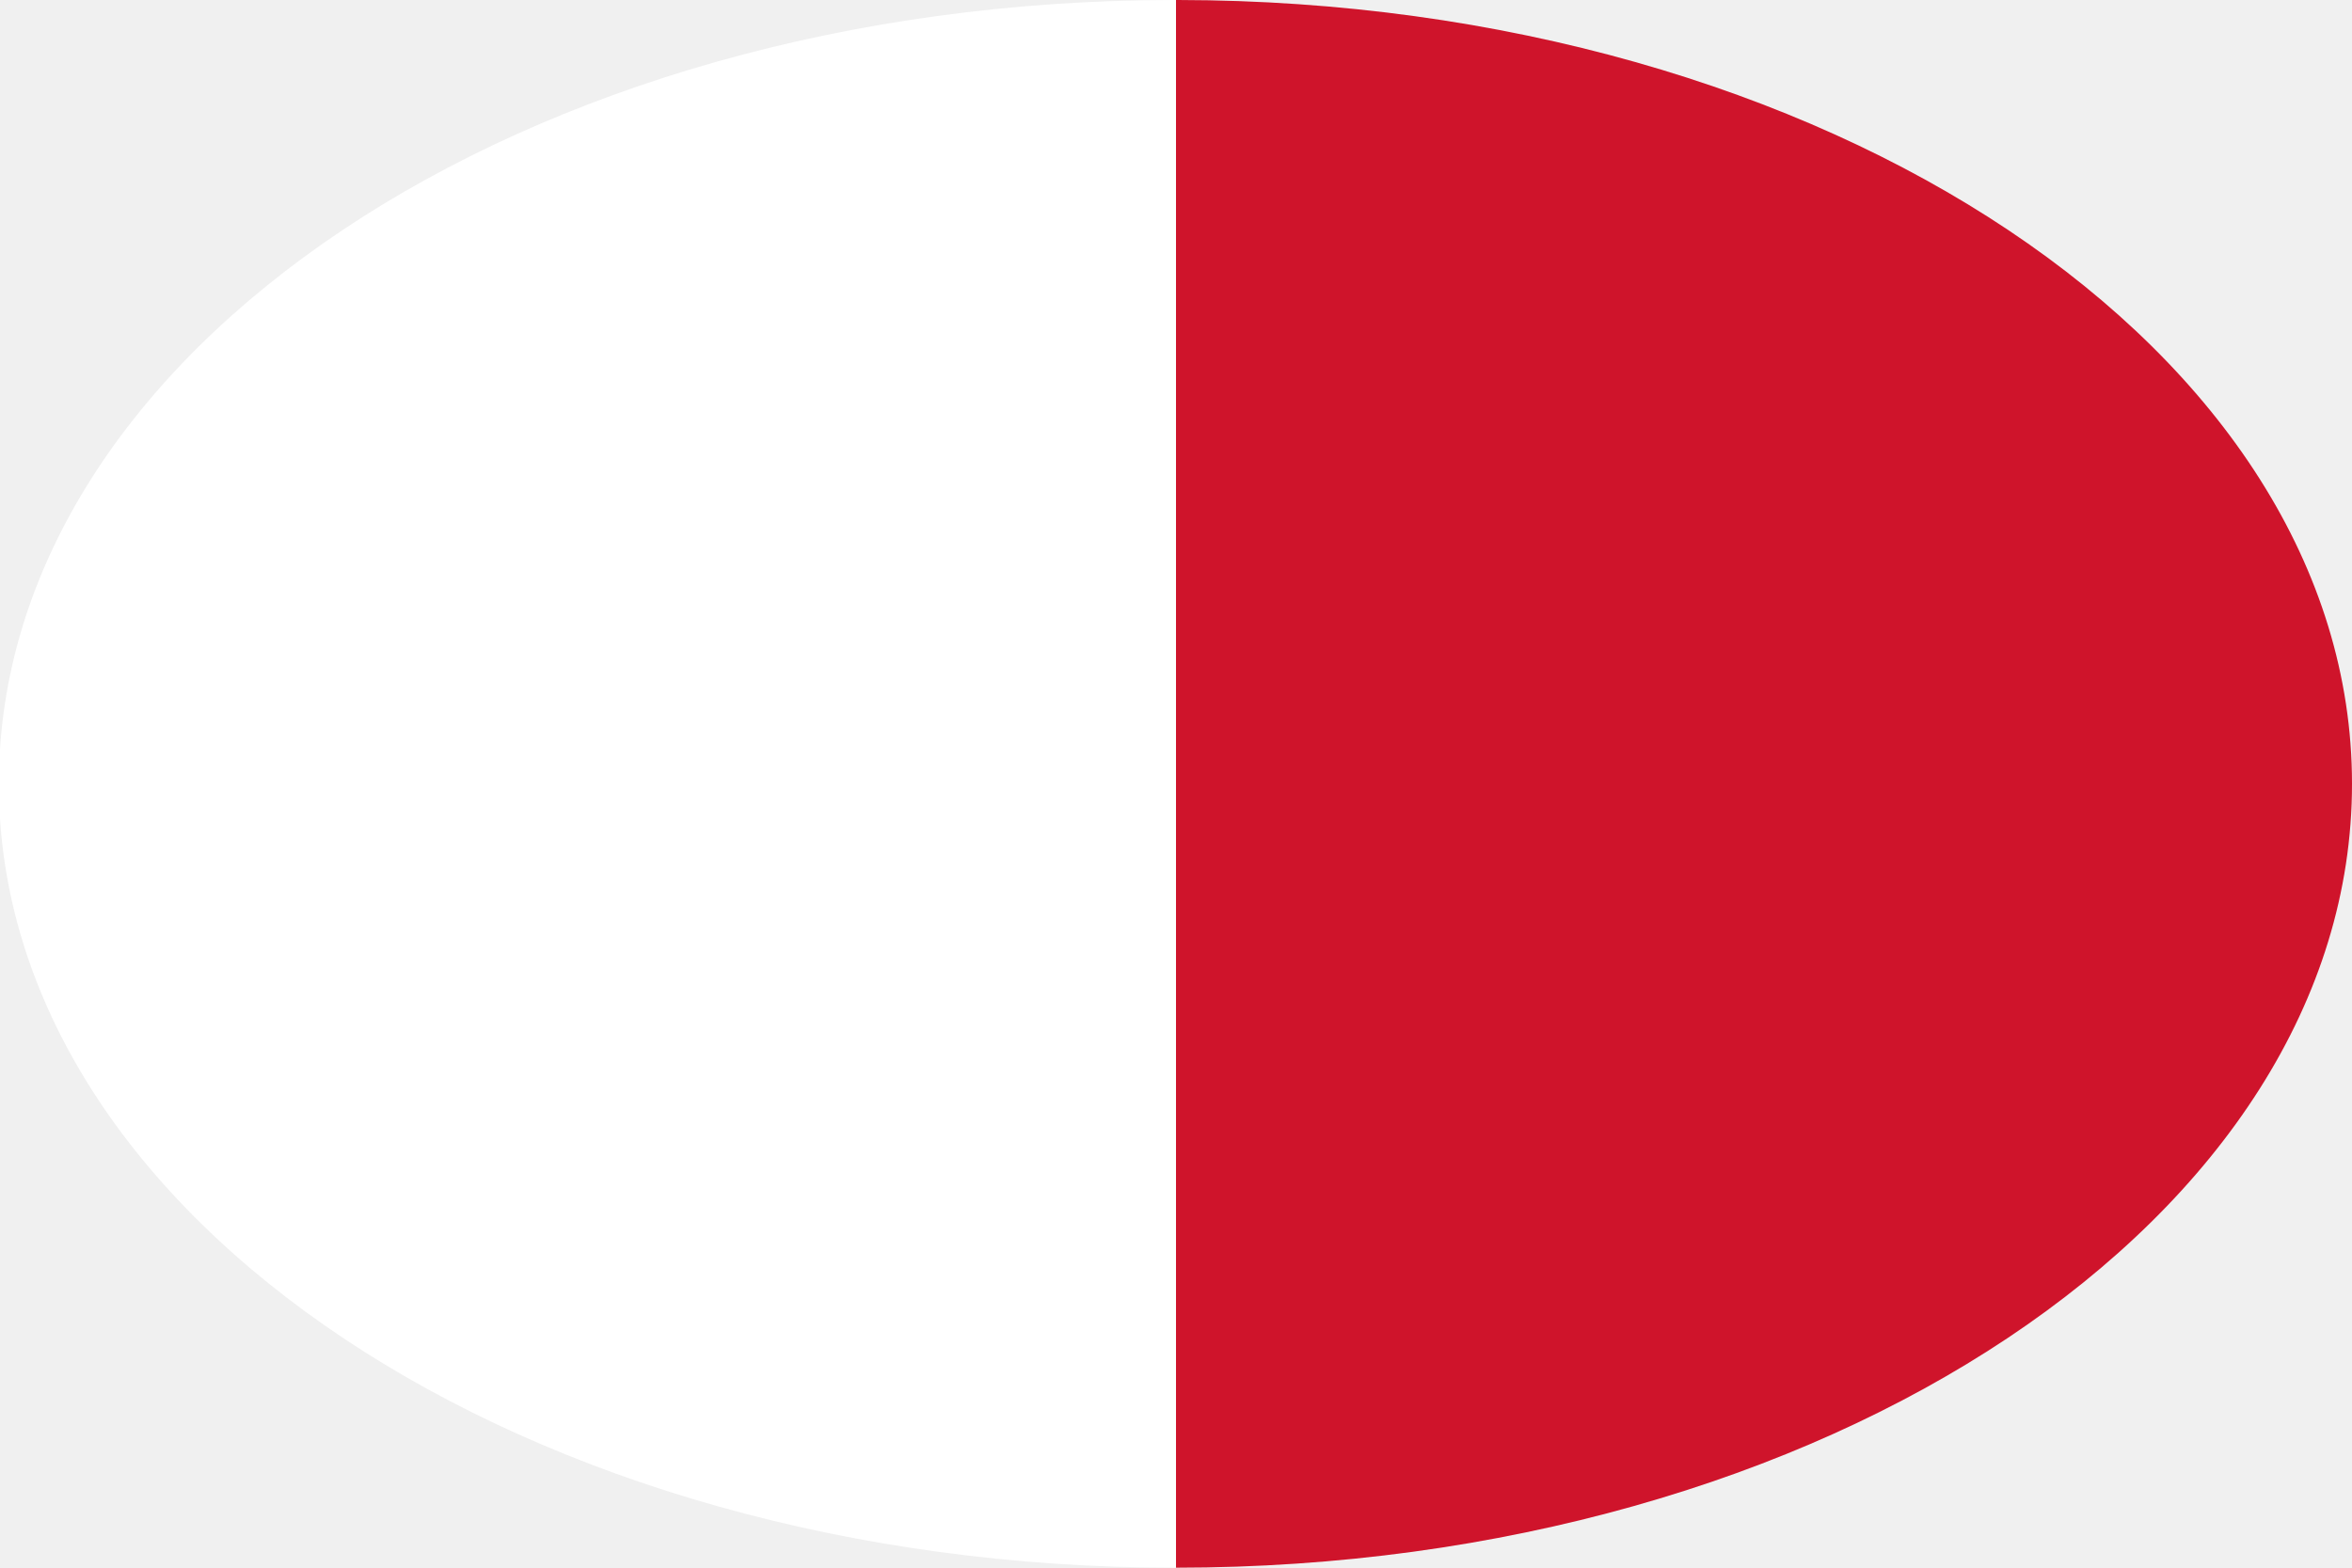
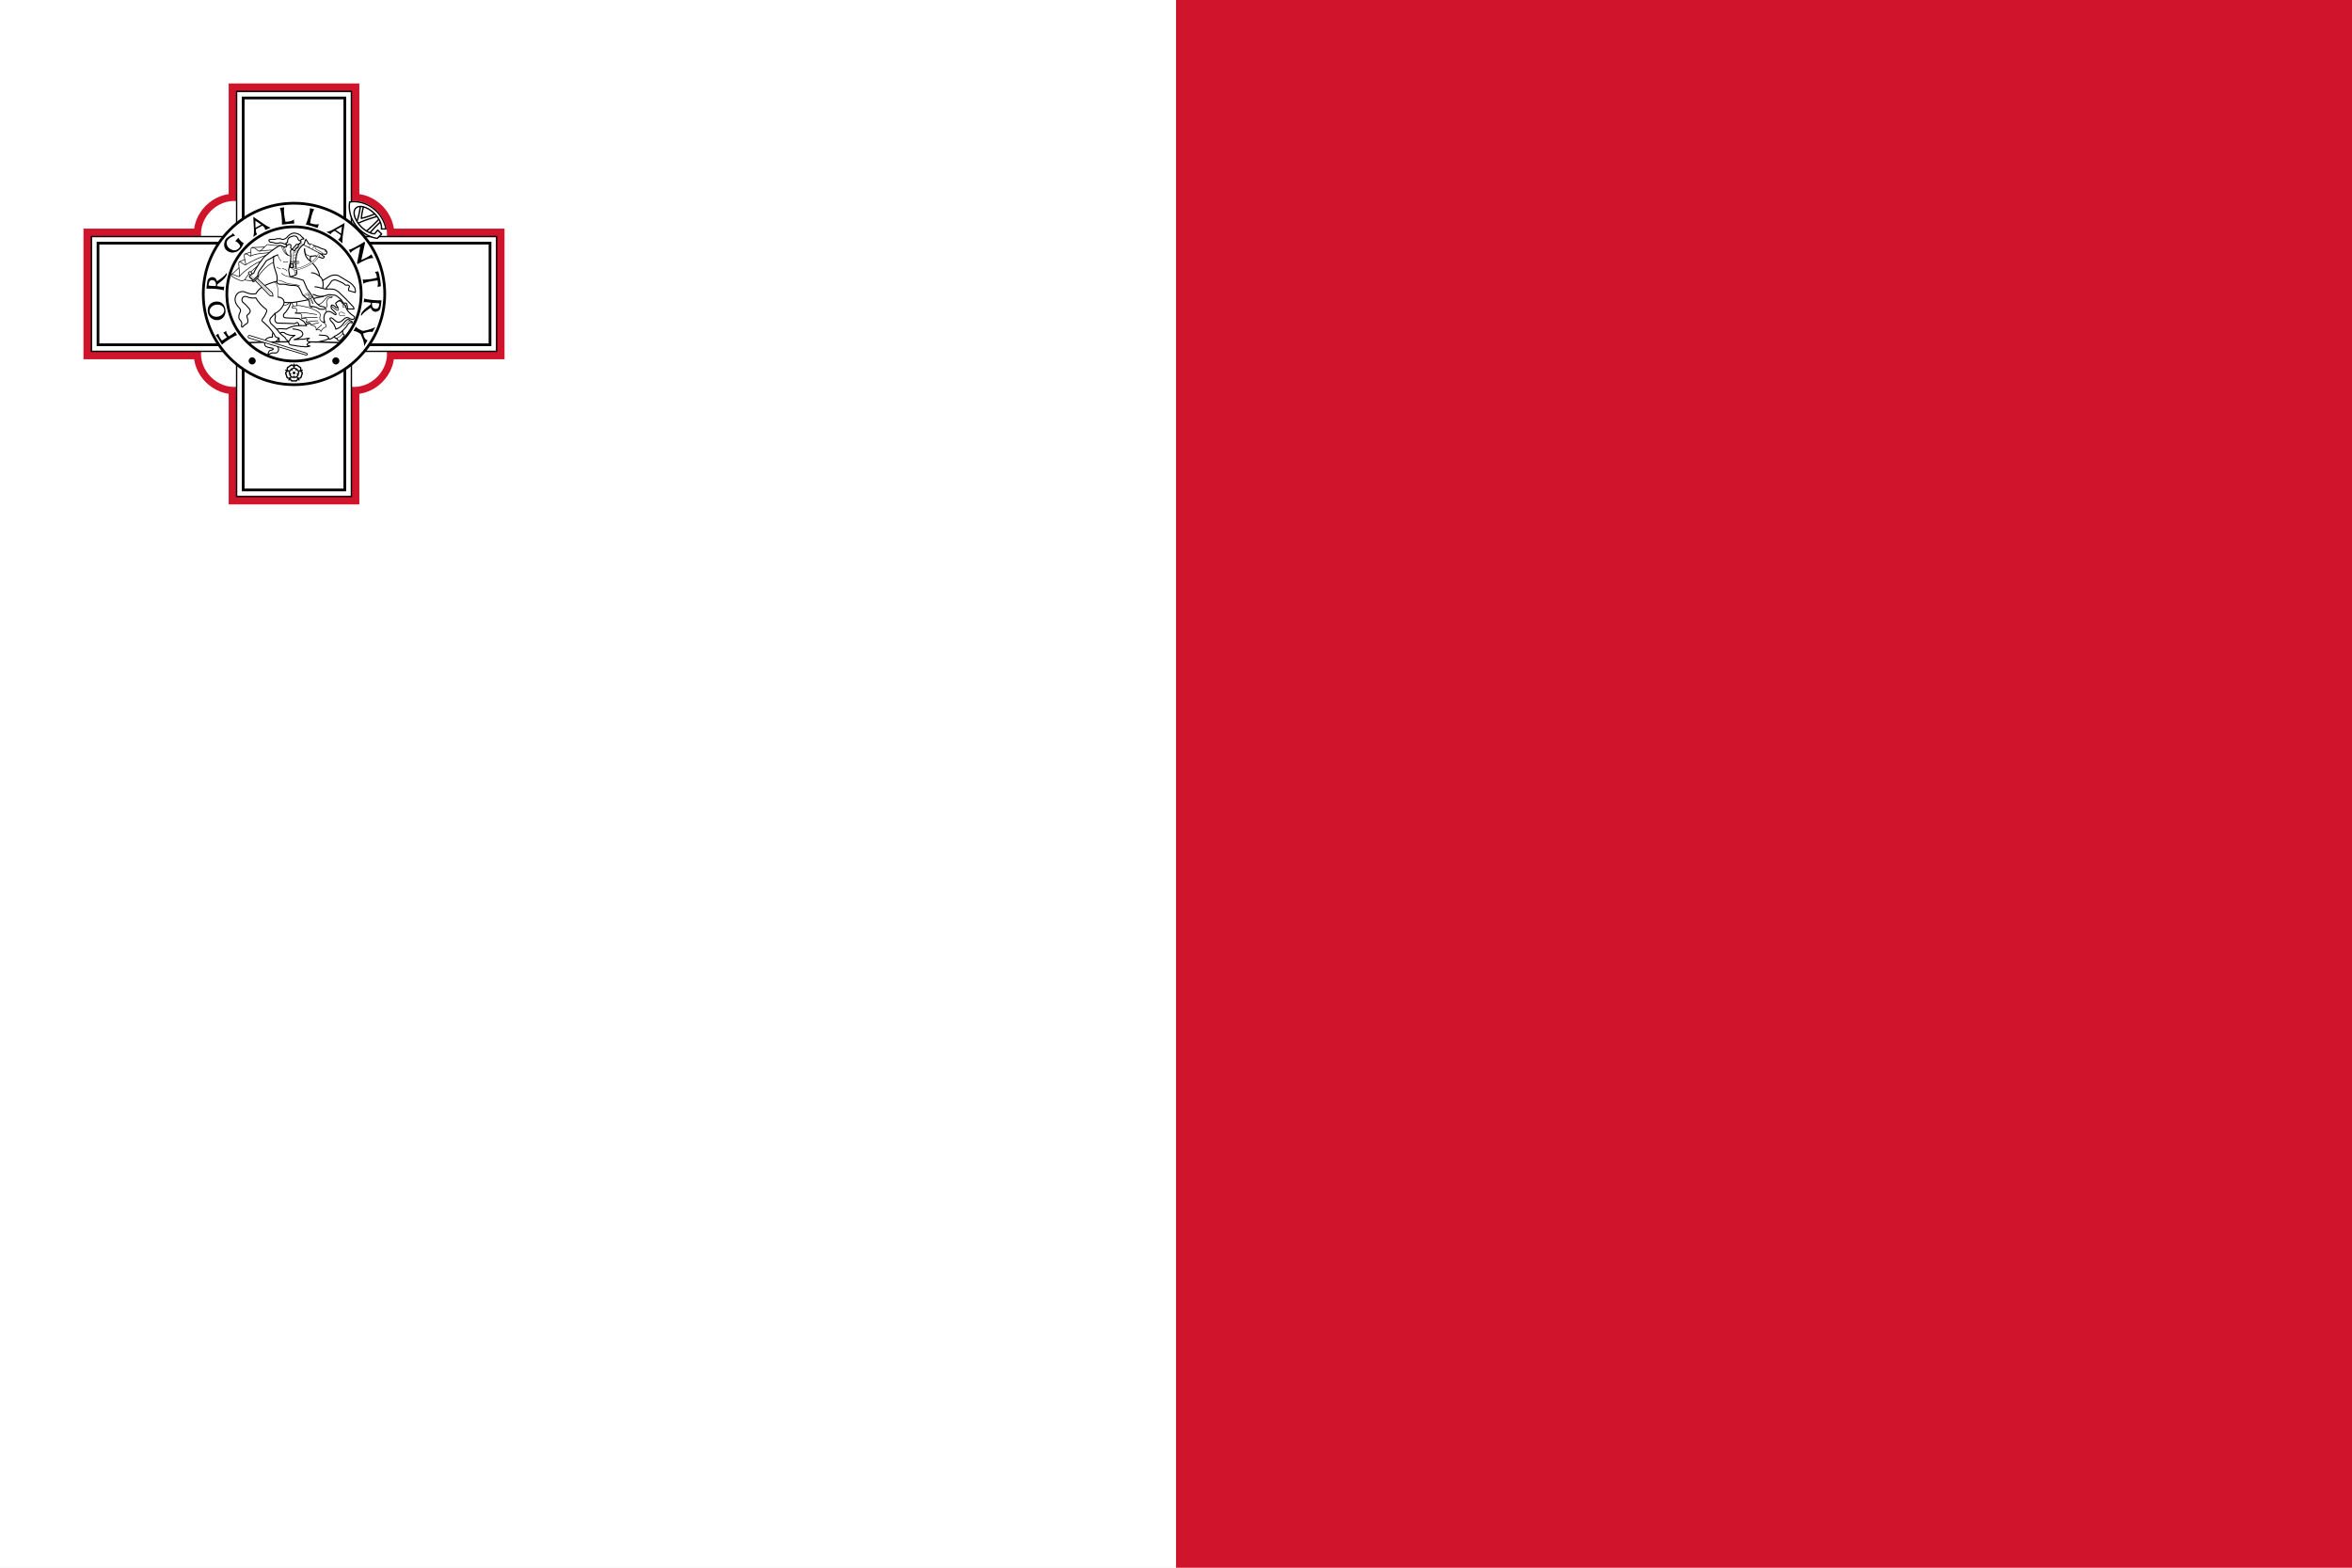
<svg xmlns="http://www.w3.org/2000/svg" width="900" height="600" viewBox="0 0 900 600">
-   <defs>
-     <clipPath id="s">
-       <rect width="900" height="600" />
-     </clipPath>
-   </defs>
-   <g clip-path="url(#s)">
-     <g transform="scale(1.757812, 1.171875)">
-       <path fill="#CF142B" d="M512 256A256 256 0 0 0 256.5 0h-.5l-32 256 32 256a256 256 0 0 0 256-256" />
-       <path fill="#FFFFFF" d="M255.5 0h.5v512a256 256 0 0 1-.5-512" />
-       <path fill="#FFFFFF" d="M160 128V96h-32v32H96v32h32v32h32v-32h32v-32z" />
+   <g transform="scale(0.010851, 0.010851)">
+     <path fill="#fff" d="m0 0h82944v55296H0z" />
+     <path fill="#cf142b" d="m41472 0h41472v55296H41472z" />
+     <g id="cross" transform="translate(10368,10368)">
+       <g id="outer" fill="#fff" stroke="#000" stroke-width="96">
+         <path fill="none" stroke="#cf142b" stroke-width="512" d="m-2048-7168h4096v3890.8A1094 964 45 0 1 3277.2-2048H7168v4096H3277.2A964 1094 45 0 1 2048 3277.2V7168h-4096V3277.2A1094 964 45 0 1-3277.2 2048H-7168v-4096h3890.8A964 1094 45 0 1-2048-3277.2z" />
+         <path stroke="none" d="m2024-3275.2A1094 964 45 0 1 3275.2-2024v4048A964 1094 45 0 1 2024 3275.2h-4048A1094 964 45 0 1-3275.2 2024v-4048A964 1094 45 0 1-2024-3275.2z" />
+         <path stroke-width="48" d="m-2024-7144h4048V7144h-4048zm-5120 5120H7144v4048H-7144z" />
+         <path d="m-1792-6912h3584V6912h-3584zm-5120 5120H6912v3584H-6912z" />
+         <circle r="3200" />
+         <circle r="2368" />
+         <g id="g-vi" stroke-width="48" stroke-linejoin="round">
+           <path d="m3084-2565c-111 85-322 302-450 461l-119-74c163-141 389-350 514-499zm-101-185c-201 59-585 172-749 276l-36-52c69-99 147-506 144-622l125 28c-41 100-81 314-92 453 129-23 435-123 522-186z" />
+           <path d="m3240.8-2291.9h-158.6a600 330 45 1 0-242.3 173.3l112.1-133.7 138.1 138.1-154.5 154.4a1070 940 45 0 1-974.1-1283 1070 940 45 0 1 1279.3 950.9z" />
+         </g>
+       </g>
+       <g id="inscription">
+         <path d="m-2541 1790c-72-126-167-287-219-329 32-22 75-54 97-60-1 80 120 246 120 246l178-117c-50-77-94-136-130-159 44-32 91-59 104-62 1 39 24 104 92 184 0 0 166-88 220-156l70 114c-78 15-428 233-532 339zm-247-1517c-187 34-282 193-250 372 32 181 194 305 372 275 178-31 279-195 245-385-34-190-180-296-367-262zm27 108c150-27 276 46 297 162 21 116-72 231-223 258-151 27-271-69-288-166-18-99 63-227 214-254zm366-1100c-62 98-199 188-320 271-17-86-81-141-155-146-79-4-160 59-174 101-20 58-45 307-45 307 156-12 497 15 614 58l14-132c-77 20-251-16-251-16l4-58 180-142c23-18 158-144 162-234 1-28-23-21-29-9zm-361 441c-71 2-219-6-260-24 16-143 60-194 136-187 70 7 144 47 124 211zm682-1772c-136 11-306 139-302 249 1 58 21 138 98 196 76 58 155 75 218 63 61-11 162-96 161-143 0-46-108-174-176-174l113-121c29 70 145 172 188 185-49 117-110 239-238 298-128 60-261 57-382-57-114-108-70-316 2-397 79-89 226-127 229-196zm638-673 24 454c0 0 9 161-28 261l141-99c-55-44-44-179-44-179l228-122c0 0 108 69 97 153l194-79c-113-43-253-142-253-142zm73 141 208 138-203 109zm1018-474c-26 111 2 330 43 512 141-13 249-27 297-87l13 150c-139 0-292 16-432 38 2-205-19-474-77-590zm1059 67c-65 94-119 308-147 492 136 40 242 66 309 27l-43 145c-129-50-278-92-416-123 76-189 155-448 144-576zm1071 485-396 225c0 0-140 81-246 93l151 80c15-68 141-119 141-119l212 149c0 0-14 129-94 156l157 138c-11-120 14-291 14-291zm-94 128-31 249-189-133zm304 932-62-117c102-8 409-188 550-280l22 40-132 603c118-47 305-145 356-199l70 133c-131-19-374 101-558 213l-18-32 113-587c0 0-305 138-341 226zm930 872c-12-89-14-150-57-170l-5-37 109-18c45 117 96 443 89 527l-112 18-5-31c37-42 0-196 0-196-166 17-455 64-496 121l-26-154c59 20 350-11 503-60zM2388 752c62-98 201-187 322-269 17 86 80 142 155 146 79 5 160-56 174-99 21-58 47-306 47-306-156 10-496-19-613-63l-15 132c77-19 251 17 251 17l-4 58-181 141c-24 18-160 143-165 233-1 28 23 20 29 10zm365-439c71-1 219 8 260 26-17 143-62 194-138 186-70-8-143-48-122-212zm-566 836-93 160c72-11 172 46 253 99 27 72 133 256 125 436l120-206c-53-24-115-50-155-243 158-59 276-78 326-50l106-180c-123 74-412 150-460 134-50-29-192-73-222-150z" />
+         <circle r="125" cx="1475" cy="2361" />
+         <circle r="125" cx="-1475" cy="2361" />
+       </g>
+       <g id="rose" transform="translate(0,2784)">
+         <path d="m195 268c-13 9-48-9-56-37 0 9-2 37-19 53-41 39-85 20-120 20-35 0-79 19-120-20-17-16-19-44-19-53-8 28-43 46-56 37-12-9-6-48 18-64-8 2-36 9-56-2-50-27-45-75-56-108-11-33-43-69-18-120 10-21 36-32 44-35-29 1-56-27-52-41 5-15 44-21 67-3-6-7-20-31-16-54 10-56 57-66 85-87 29-21 53-62 109-54 23 3 41 24 47 31-10-27 8-62 23-62 15 0 33 35 23 62 6-7 24-28 47-31 56-8 80 33 109 54 28 21 75 31 85 87 4 23-10 47-16 54 23-18 62-12 67 3 4 14-23 42-52 41 8 3 34 14 44 35 25 51-7 87-18 120-11 33-6 81-56 108-20 11-48 4-56 2 24 16 30 55 18 64zM-93 128c16 12-27 48-10 93 19 53 72 37 103 37 31 0 84 16 103-37 17-45-26-81-10-93 16-12 38 40 85 39 57-3 58-57 67-87 10-30 42-75-3-110-37-30-86 0-92-19-6-19 50-23 64-69 15-55-37-72-62-91-26-18-59-62-106-31-39 27-26 82-46 82-20 0-7-55-46-82-47-31-80 13-106 31-25 19-77 36-62 91 14 46 70 50 64 69-6 19-55-11-92 19-45 35-13 80-3 110 9 30 10 84 67 87 47 1 69-51 85-39z" />
+         <path d="m0 199c-9 0-20-21-14-38-3 5-14 17-28 19-34 5-48-20-65-32-17-13-45-19-51-52-3-14 6-29 9-33-14 11-37 7-40-2-3-8 14-25 31-25-5-1-20-8-26-20-15-31 4-52 11-72 6-20 3-49 33-65 12-7 29-3 34-1-15-10-18-33-11-39 8-5 29 6 34 22 0-5 1-22 11-31 25-24 51-12 72-12 21 0 47-12 72 12 10 9 11 26 11 31 5-16 26-27 34-22 7 6 4 29-11 39 5-2 22-6 34 1 30 16 27 45 33 65 7 20 26 41 11 72-6 12-21 19-26 20 17 0 34 17 31 25-3 9-26 13-40 2 3 4 12 19 9 33-6 33-34 39-51 52-17 12-31 37-65 32-14-2-25-14-28-19 6 17-5 38-14 38zM0 85c11 0 4 30 25 44 25 17 43-6 57-16 14-10 42-20 33-49-7-25-37-27-34-38 3-10 29 6 50-10 24-19 7-43 2-59-6-16-6-46-37-47-26-1-37 27-46 21-9-6 15-26 6-50-11-29-39-20-56-20-17 0-45-9-56 20-9 24 15 44 6 50-9 6-20-22-46-21-31 1-31 31-37 47-5 16-22 40 2 59 21 16 47 0 50 10 3 11-27 13-34 38-9 29 19 39 33 49 14 10 32 33 57 16 21-14 14-44 25-44z" />
+         <circle r="48" />
+       </g>
+       <g id="inner" fill="none" stroke="#000" stroke-width="36" stroke-linejoin="round" stroke-linecap="round">
+         <path id="ground" stroke-width="48" d="m-1630 1718a40000 40000 0 0 1 3260 0" />
+         <g id="rider-l">
+           <path stroke-width="24" d="m-122-1174c74 82 82 103 82 103M97 232c-5 85-1 173 13 218m-218-204c32 35 75 156 69 201" />
+         </g>
+         <g id="dragon">
+           <path fill="#fff" d="m567 1705c-39 12-107 51-106 86 1 34 81 39 105 46-43 18-180 44-241 13-44 26-358-46-422-48-40-1-97-35-90-112 1-17 12-56 50-69-22-38 75-102 171-160-144 19-325-37-371-92-110-38-158-1-204 95 4 165-88 243-198 230-75-9-91 26-111 34l224 69c146 141 60 244 28 270-31 25-114 13-163 13-49 0-50 15-71 26-35 18-70 28-85 12 9-23 23-113 83-127 36-3 101-20 103-54 1-33-120-28-215-64-80-30-107-71-78-196 23-139 186-155 265-156-11-59-4-161 70-228 108-99 275-63 417-54 81-45 231-112 378-118 132-5 717-156 983-127-60-89-46-299 63-361 139-78 289 133 325 96 36-38-45-93-147-199-25-47-20-41-21-56-2-34 6-75 19-84 12-8 95 23 115 53 27 41 61 60 88 38 35-27-10-17-30-76-10-29-33-52-32-81 20-23 98-87 159-107 25 24 41 56 61 88 49 74 94 54 127 104 12 20 12 73 36 118 43 83 128 177 240 244 17 11 41 32 43 49 3 26-18 52-28 64-14 18-64 19-112-4-73-35-99-53-142-47-94 14-156 164-289 166-126-18-211-199-285-146-73 53 172 208 142 273 21 16 55 70 47 115 125-27 225-112 262-181 64-89 115-139 153-155 37-16 85 7 85 36 14-3 35 14 61 18 38 18 23 55 12 68-1-6-21-13-40-22-20-8-51 17-80 41-29 23-50 79-79 115-29 35-104 107-136 146 18 27 9 77 12 101 7 0 31 6 45 16 13 10 11 21 5 48-9 33-133 181-169 180-55 0-90-65-85-92-60 28-87-38-89-62-23 31-114 81-147 93-32 12-45 16-55-27-10 29-91 59-110 63-105 21-212 67-316 66l-255-5z" />
+           <path fill="#fff" stroke-width="22" d="m927 736c1 40-57 143 28 216 52 44 143 81 173 138 25 48-10 91-21 88-56-12-130 85-157 151-31-93-92-70-170-57 21-97-57-158-177-174 20-20-13-51-42-77-30-26-124-5-133-26-9-21 45-61 18-104-26-44-139-18-175-33 8-54 14-84-13-132-28-49-155-34-217-48 51-36 74-89 46-147-29-60-163 11-162-69 4-28 157-51 219-55 57-3 257 43 443 88 44 37 336 127 340 241z" />
+           <path d="m1425 1498c93-46 184-106 281-191m-1744-71c84 4 265 31 317 100 52 70 85 181-276 275 108 1 270-26 327-12 51-9 167-47 216-31-19 9-80 26-82 62-2 36 26 42 78 58m348-242c125 24 307-13 333 118" />
+           <path stroke-width="24" d="m1314 425c39 38 133 104 184 140 67 47 98-12 46-97" />
+           <path stroke-width="22" d="m428 995c127-26 308-52 415-47m-572-90c199-54 417-31 554-29m-36 435c37-47 120-114 183-171m-368 4c61-25 176-68 272-85M587 495c107-105 233-90 353-154 72-37 134-140 207-211 33-28 57-50 140-43 87 7 98 34-14 47-80 10-83 49-115 110-27 52-1 113 15 155-20 42-45 102-52 148-4 23 6 41 34 75M41 678c281-61 684 44 760 49" />
+           <path stroke-width="16" d="m1755 1123c91-49 92-142 213-182m-454 619c116-55 141-102 204-152m57-932c-9 9-38-3-52-20-13-18-20-42-9-53 10-10 26-8 50 12 24 20 20 51 11 61zm26 211c-55 8-64-37-118-46-58-11-97 27-97 62 0 36 36 67 72 69 36 2 66-24 141-16m-262-486c44 4 89 12 122-18" />
+         </g>
+         <g id="horse">
+           <path fill="#fff" stroke-width="10" d="m61-672a2 1 75 0 1-15-45 2 1 76 0 1-13-47 2 1 77 0 1-13-47 2 1 79 0 1-12-48 2 1 80 0 1-11-49 2 1 82 0 1-9-49 2 1 83 0 1-8-50 2 1 85 0 1-7-51 2 1 87 0 1-5-50 2 1 89 0 1-3-51 1 2 1 0 1-2-51 1 2 4 0 1 1-52 1 2 6 0 1 3-51 1 2 9 0 1 5-51 1 2 12 0 1 8-52 1 2 15 0 1 11-51 1 2 19 0 1 14-50 1 2 23 0 1 17-50 1 2 27 0 1 21-50 1 2 31 0 1 25-49 1 2 35 0 1 29-47 1 2 40 0 1 33-46 1 2 45 0 1 38-43 1 2 49 0 1 42-42" />
+           <path stroke-width="10" d="m118-689-57 17m47-62-62 17m53-63-66 16m57-63-70 16m63-63-75 15m68-63-79 14m74-62-83 13m79-61-87 11m85-59-92 8m91-55-96 5m97-53-100 2m102-49-104-2m108-45-107-7m114-39-111-12m119-33-114-18m125-26-117-26m130-18-119-33m135-9-121-41m139 1-122-51m142 11-121-61m145 24-120-73m146 37-117-84m147 49-114-95m146 63-108-106m144 76-102-118" />
+           <path fill="#fff" d="m753-1348c-59 13-89 15-165 18-15 35-16 130-15 164 161 153 317 350 327 536 50 40 82 81 110 155 115-57 231-155 329-180 64-16 177-21 233 12 31 18 305 185 385 234 79 50 134 115 173 172 39 57 43 160 30 186l-230-66c-16-38-3-82 15-120 17-36 17-38-16-64-22-18-53-13-75-8-22 4-57-5-77-37-22-33-263-139-304-145-40-6-101-7-151 40-24 39-105 165-169 222-17 17-20 36-10 56 0 0 153-6 246 7 94 14 211 111 262 172 234 215 323 332 399 406 34 33 71 70 63 121l-228-4c3-82-13-141-27-186-27-37-75-19-94-18-19 2-48-39-71-76-29-65-153-152-208-186-55-34-74-19-132-24-35-11-115-25-173-2-58 23-228 77-385 95-58 26-229 58-410 97-136 29-441 78-506 79-20 147-174 353-218 376-45 60-43 113-12 140 32 28 265 28 323 30 59 1 175 5 192 8 40 6 90 54 150 87 43 23 52 47 79 90 17 28 43 55 52 79l-275-6c3-58-31-107-70-107-38 27-85 59-137 38-213-13-349-4-547-17-56-3-106-84-85-158 21-75 12-126-2-180-20 22-98 99-142 150-68 77-29 160-4 202 41 35 267 253 297 319 23 35 113 106 203 181 29 67 83 100 126 144l-349 1c11-22 16-43 21-92 2-18-21-58-66-53-46 6-86-47-100-90-14-44-168-241-214-285-46-43-185-185-209-194-25-9-31-60-2-90 30-30 116-167 143-256 18-61-4-66-18-85-152-113-285-263-364-406-29 18-195 17-278-24-63-30-147-39-192 32-26 42-25 121 21 156 66 50 145 132 221 226 76 94 10 156-86 238 14 36-2 30 16 90 32 46 32 162-9 186-40 26-92 52-140 108-48 58-69 2-48-94 12-60-37-110-79-156-41-46-20-180 7-220 26-38 53-116-5-174-58-58-173-180-155-342 22-214 229-282 352-226 200 90 319 70 379 57 60-97 135-189 258-259 115-66 342-157 565-192L32-658c75-22 72-88 65-126-72-374-50-769 254-970 32-29 22-111 70-175 9 28 71 104 85 153 131 43 368 126 461 173 45 22 92 25 120 36 25 10 48 35 64 66 25 45-3 89-27 102-18 9-128-28-155-3 5 25 33 52 92 76 27 12-14 62-46 65-18 2-43-6-59-18-65-19-135-46-203-69z" />
+           <path d="m373-1592c-3 230 75 346 200 426m437 691c22 97 19 193 1 277M-671 688c174-82 325-279 320-397-3-69-57-175-212-180m212 180c48 19 154 7 230 17m859-560c135 6 316 83 405 79M675 17c114 25 116 80 353 68M618-746c133 4 209 69 282 116" />
+           <path stroke-width="22" d="m-376 399c93-1 163-13 201-95m548-1896c-5 188 71 235 215 262" />
+           <path stroke-width="16" d="m1098-1560c-9 48-10 86 68 79m-415-210c-60 154 243 174 255 271M-693-420c148 65 131 359 130 531" />
+           <path fill="#fff" stroke-width="14" d="m935-1420c-48 94-153 240-261 318-160 114-333 199-550 250-29 7-66 16-108 7-41-8-86-35-115-94-16-31-8-179 47-200 58-21 111-28 166-25 30 2 72 11 69 52-2 35-35 56-70 46-42-12-106-36-142-12-25 16-40 83-23 113 26 48 52 63 79 68 27 6 56 0 85-7 208-49 373-130 530-242 103-74 210-228 246-299zm-815 293c-62-13-162 2-171 28 46-29 103-20 168 0 20 6 32-23 3-28zm405-507 24-46c5-10-18-120 96-61 114 59 22 110 17 121-5 10-24 45-24 45" />
+           <path stroke-width="24" d="m333-1735 644 337" />
+         </g>
+         <g id="cloak">
+           <path fill="#fff" stroke-width="22" d="m-484-1710c-114 11-324-12-438-32-55-10-210 215-292 231-82 16-160-165-281-122-56 43 3 265-31 293-35 28-142-112-208-65-66 47 56 342 24 376-30 32-180-129-225-99-45 30 49 489 5 513-45 24-253-121-280-59-27 62 293 208 383 212l90-34c30 16 286 37 311 39l147-149c225-293 472-568 795-551z" />
+           <path stroke-width="22" d="m-1473-1638 429-16m-686 246 210-72m-409 346 191-84m-470 539 267-242m206 419c113-199 344-419 533-535m-726 421c161-194 622-519 769-537m-368-187c191-88 464-98 681-116m-373-54c27-3 355-44 495-37m-989 522c255-149 504-270 785-358" />
+         </g>
+         <g id="weapons">
+           <path fill="#fff" stroke-width="28" d="m435 2087c20 6 41 49 41 49 0 0-43 21-61 17l-2000-598c-59-18-34-109 28-90zM-1476-708c-12-41-48-78-75-83-17-2-61 43-59 57 5 29 63 66 86 74zm189 74-168 168c-21 22 18 57 38 37l168-168c21-21-19-56-38-37zm-83 158 521 540 108 16-16-108-540-521z" />
+           <path stroke-width="8" d="m-817 4-516-517" />
+         </g>
+         <g id="rider-r">
+           <path fill="#fff" d="m-126-1496c-4-28 11-45 32-60 36-25 26-13 46-3 19 10 39 26 50 35 14 10 22 5 27-3 9-14 12-42 21-51 7 1 18-4 17-17 11-2 14-9 13-20-2-8 5-30 18-26 14 4 43 17 44-2 2-14 11-66 16-106 41 7 27-40 42-46 44 16 60-54 35-79 4-56 45-66 113-65-5-38-57-49-93-97-33-49-142-112-259-110-117 3-213 112-256 160-43 48-132 69-159 64-26-6-38-25-68-28 0 0-76 2-116 3-40 0-55 28-100 22-27-2-137-1-169 10-32 11-1 83 33 86 16 2 100 7 131 25 35 19 138 24 184 7 86-31 143 27 238 50l30 11c-2 50 1 76-24 76-23 0-61-2-82-4-12 0-61-33-89-39-43-9-69 9-86 16-111 46-522 366-562 439-45 81-112 129-176 250-36 67-104 149-145 262-69 31-140 96-151 111-12 16 11 42 24 41-5 10 19 37 38 35-11 12 19 34 33 30-8 12 13 45 30 44l166-166c0-71 42-150 64-189 89-108 205-287 237-335 17-27 212-104 263-154-13 140-9 236 9 319 28 136 73 223 100 338 28 114 0 184 5 238 2 42 17 46 57 69 41 25 199 4 249 19 93 29 178 31 212 37 116-16 203 16 240 45 38 30 112 202 140 266 27 63 177 151 208 187 32 35 55 137 49 182-5 44 1 64 47 59 36-5 169 20 194 33 24 12 82 58 102 60 20 2 115 12 159 8 44-4 42-76 23-79-18-2-94-18-139-29-44-10-143-98-182-146-40-49-60-117-85-166-26-49-175-258-214-305-12-23-91-212-109-259-17-47-56-52-86-61-124-36-172-52-299-76-92-17-113-22-121-90-6-51-45-148-25-215 7-22 20-93 26-125 7-32 27-85 32-117 6-43 14-174 14-208 0-62-9-110-16-161zm96 563c-12 3-70 11-100-1-10-5-8-25 2-25-6-4-16-25-2-28-8-2-18-32-4-33-14-9-14-26 0-32 10-8 72-10 98-6 16 32 12 91 6 125z" />
+           <path d="m-255-1730c29 18 25-2 77-17 51-15 85 30 69 72-15 42-17 77 38 80 55 3 68-44 80-67 13-22 37-21 51-48 11-56 68-43 103-37m71-125c-28 15-88-33-98-79-17-54-56-93-125-94-69 0-200 39-228 120-9 61-14 101-15 112-25 9-49 1-51 12 2 24 7 45-7 55m-426 427 139-60" />
+           <path stroke-width="18" d="m-577-1379c39 88 66 178 120 209m76 34c58 29 97 19 166 8m-347 646c144 7 203 72 322 109 118 36 286 16 439 88m-804-658c36 27 88 45 131 45m63 3c76 12 146 42 157 86m-188 80c69 67 195 118 285 123" />
+           <path stroke-width="16" d="m-336-1663c65 210 74 296 226 328m-281-341c65 211 136 324 281 341m-341-368c65 211 164 359 341 368" />
+           <path stroke-width="16" d="m676 348c-32-24-40-39-63-85l-54-107-34 18c-15 7-31-20-14-28l29-14-39-78c-22-4-1-17 14-24 16-8 39-18 29 2l39 78 28-14c17-9 30 20 14 27l-34 17 54 107c23 46 31 61 31 101z" />
+           <path stroke-width="12" d="m672 121-164 83M357 83 573-26M323 49 548-65" />
+           <path stroke-width="8" d="m-1476-519 73-66m-106 36 70-63m-108 28 76-64m1343-311 71-3m-77-58 67-2m-63 35 66-6m86-620c15 9 29 16 43 18" />
+         </g>
+       </g>
    </g>
  </g>
</svg>
